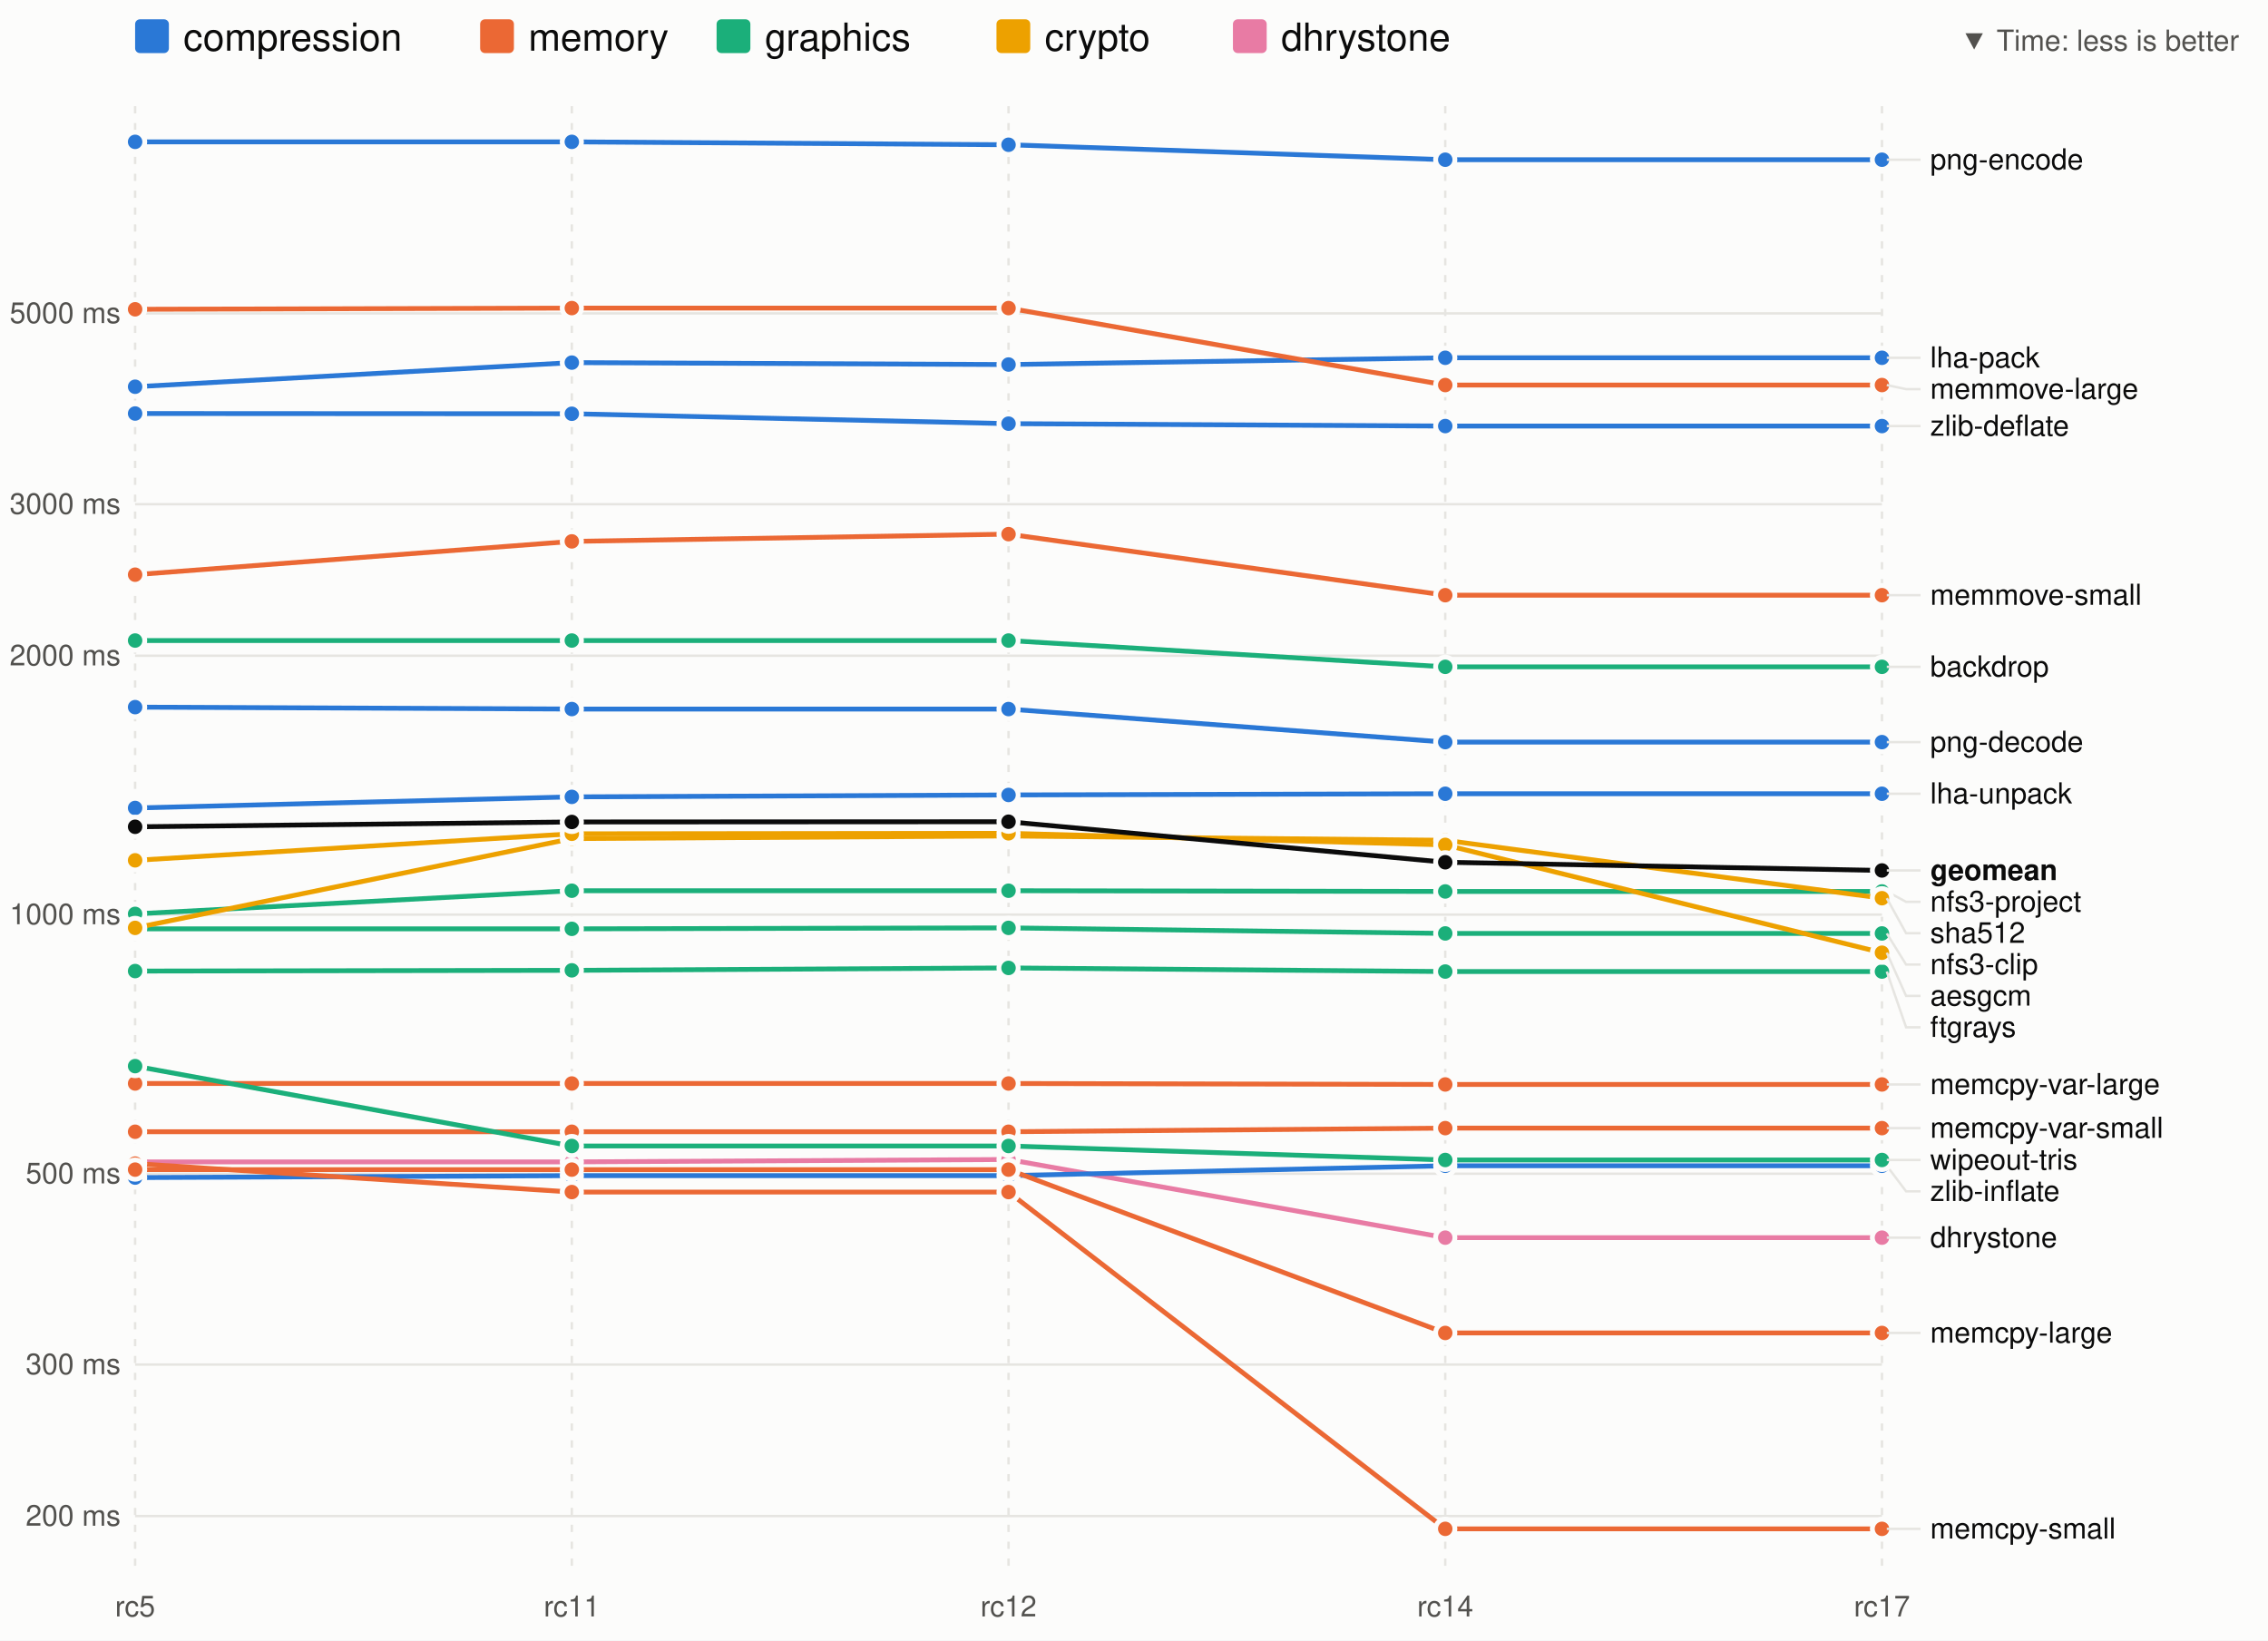
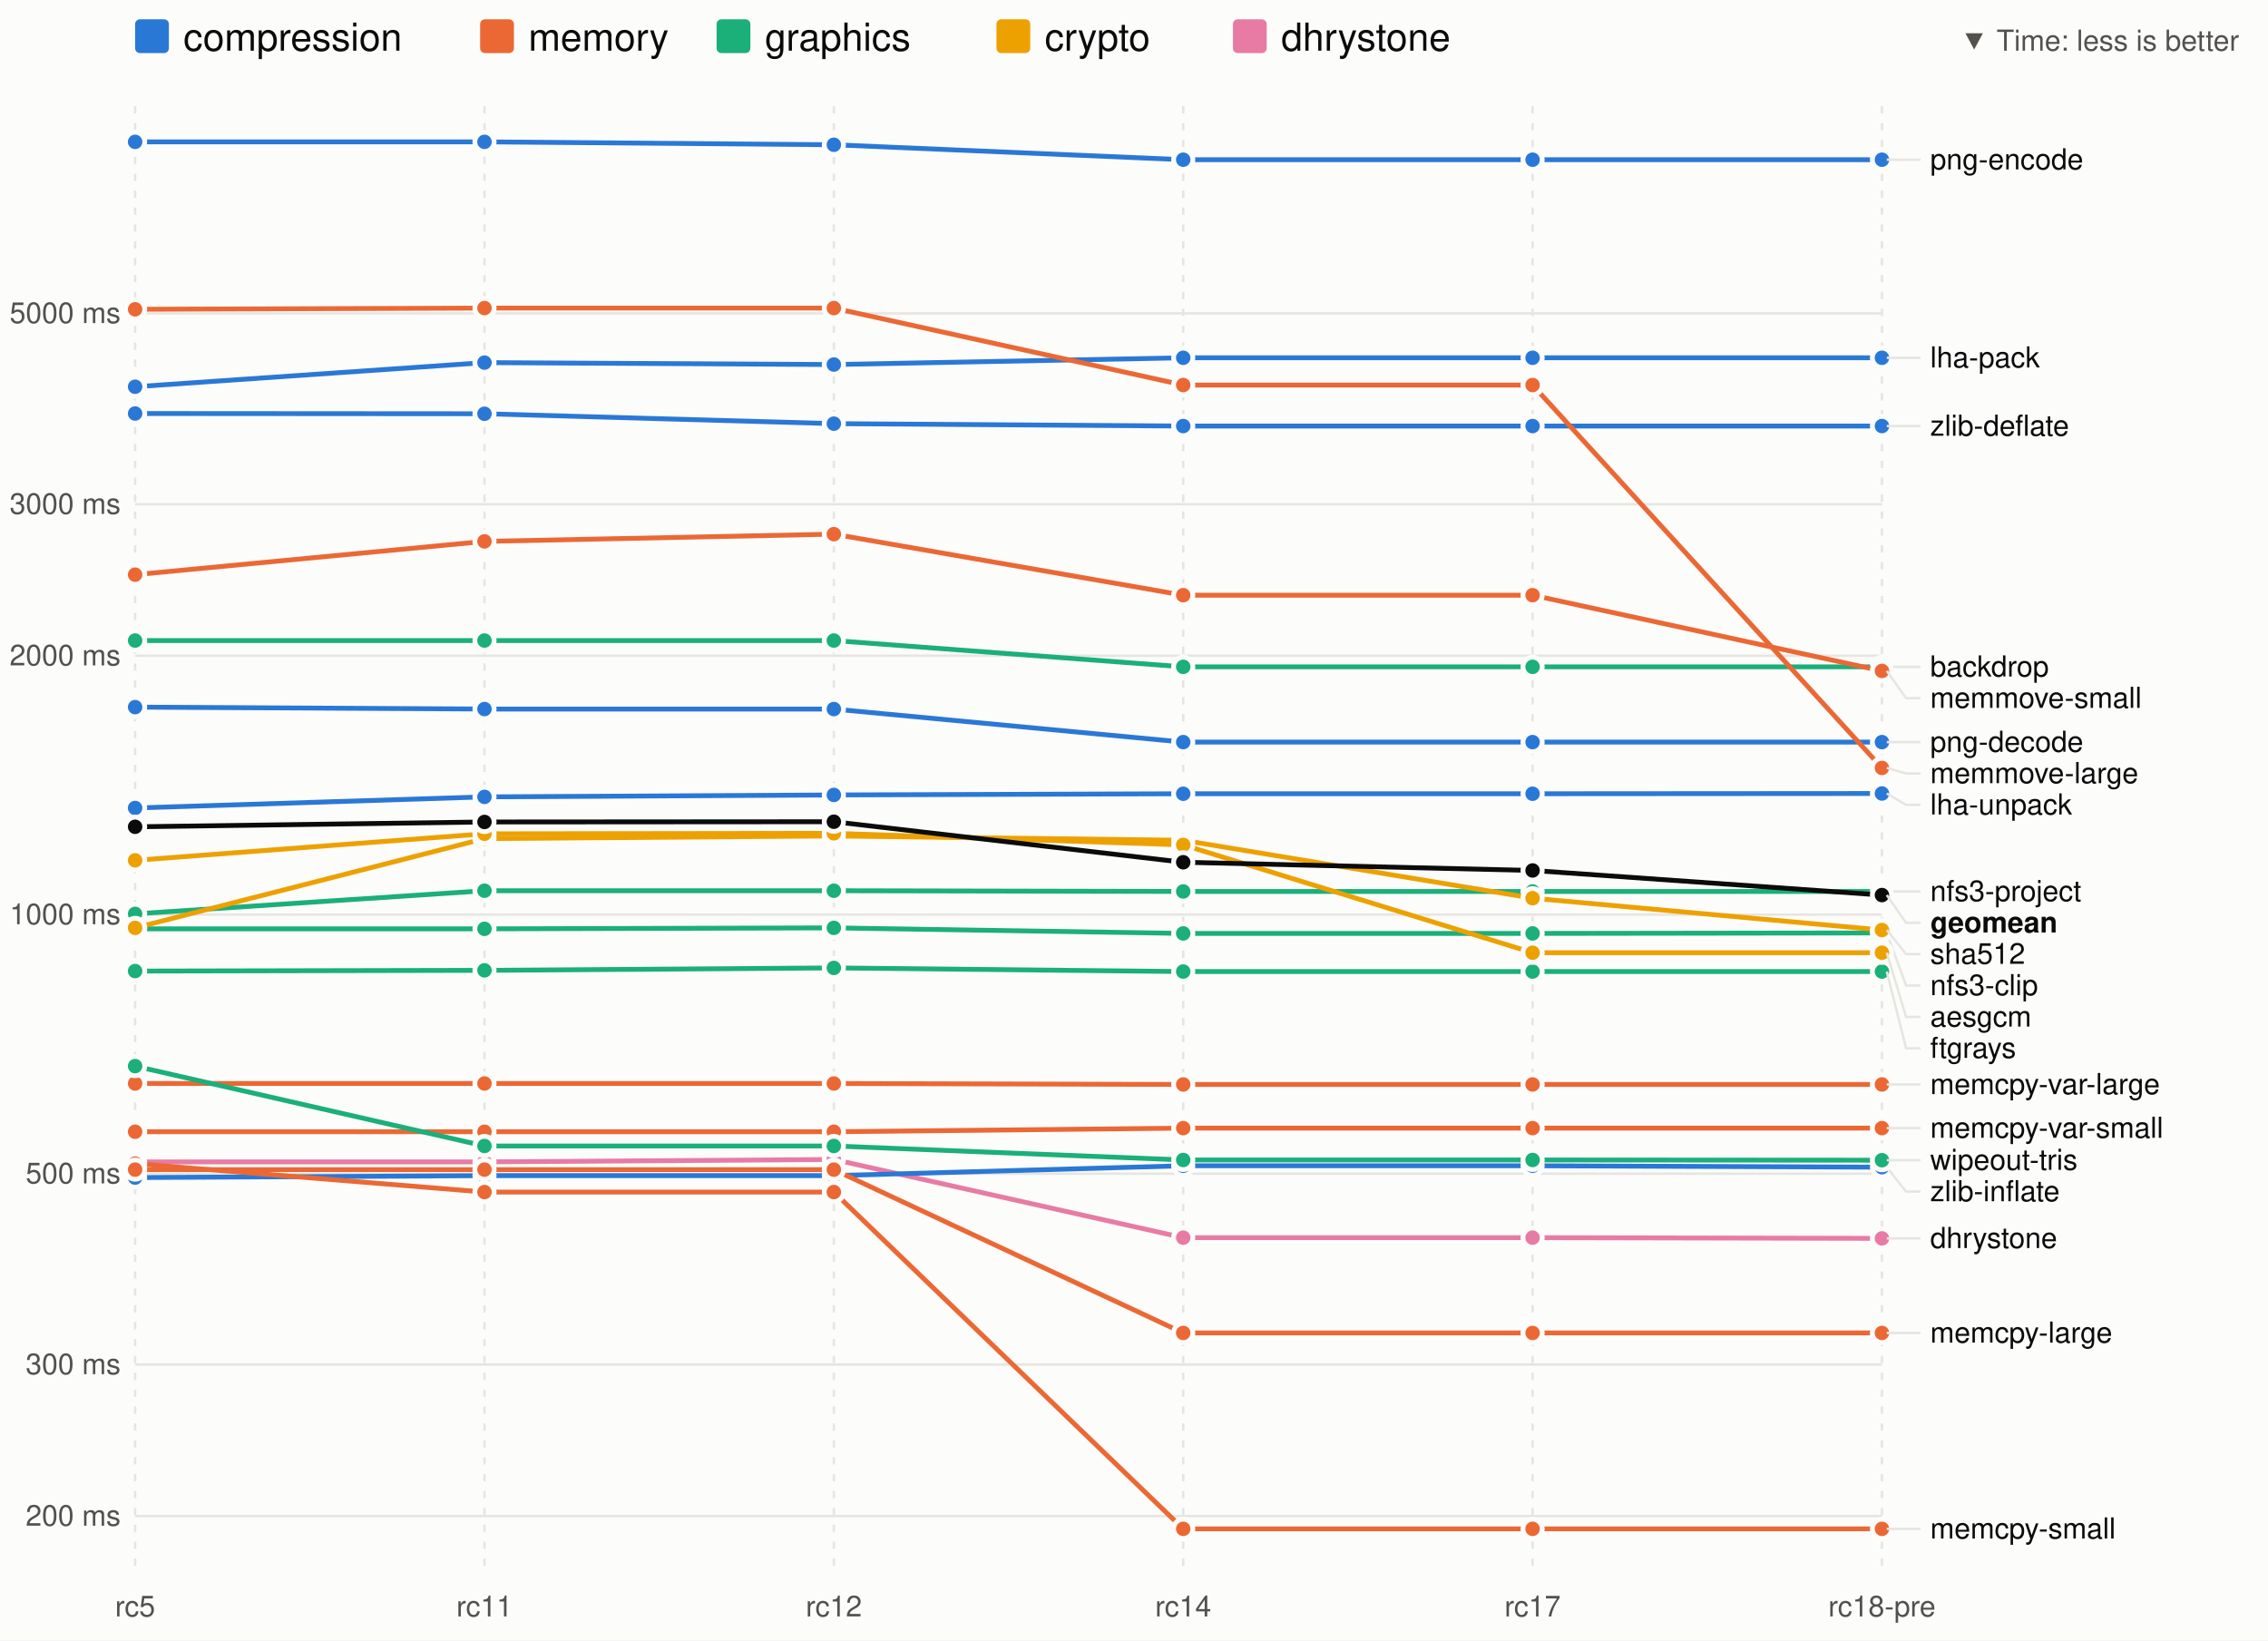
<svg xmlns="http://www.w3.org/2000/svg" width="940" height="680" viewBox="0 0 940 680" role="img" aria-label="GCC 16.2 releases on benchwork-040, time in ms">
  <style>.t{font-family:system-ui,-apple-system,'Segoe UI',Helvetica,Arial,sans-serif;font-size:12px;fill:#0b0b0b}.t.muted{fill:#52514e}.t.big{font-size:16px}.t.name{font-weight:600}.t.axis{fill:#52514e;font-size:12px}.grid{stroke:#e6e5e1;stroke-width:1}.ref{stroke:#0b0b0b;stroke-width:2}.bg{fill:#fcfcfb}.ring{stroke:#fcfcfb;stroke-width:2}.dot{fill:#0b0b0b}.s0{fill:#2a78d6}.k0{stroke:#2a78d6}.s1{fill:#eb6834}.k1{stroke:#eb6834}.s2{fill:#1baf7a}.k2{stroke:#1baf7a}.s3{fill:#eda100}.k3{stroke:#eda100}.s4{fill:#e87ba4}.k4{stroke:#e87ba4}@media(prefers-color-scheme:dark){.t{fill:#ffffff}.t.muted{fill:#c3c2b7}.t.axis{fill:#c3c2b7}.grid{stroke:#333331}.ref{stroke:#ffffff}.bg{fill:#1a1a19}.ring{stroke:#1a1a19}.dot{fill:#ffffff}.s0{fill:#3987e5}.k0{stroke:#3987e5}.s1{fill:#d95926}.k1{stroke:#d95926}.s2{fill:#199e70}.k2{stroke:#199e70}.s3{fill:#c98500}.k3{stroke:#c98500}.s4{fill:#d55181}.k4{stroke:#d55181}}</style>
  <rect class="bg" width="940" height="680" />
  <text class="t muted" x="928" y="21" text-anchor="end">▼ Time: less is better</text>
  <rect class="s0" x="56" y="8" width="14" height="14" rx="2" />
  <text class="t big" x="76" y="21">compression</text>
  <rect class="s1" x="199" y="8" width="14" height="14" rx="2" />
  <text class="t big" x="219" y="21">memory</text>
  <rect class="s2" x="297" y="8" width="14" height="14" rx="2" />
  <text class="t big" x="317" y="21">graphics</text>
  <rect class="s3" x="413" y="8" width="14" height="14" rx="2" />
  <text class="t big" x="433" y="21">crypto</text>
  <rect class="s4" x="511" y="8" width="14" height="14" rx="2" />
  <text class="t big" x="531" y="21">dhrystone</text>
  <line class="grid" x1="56.0" y1="44" x2="56.0" y2="650" stroke-dasharray="3 4" />
-   <line class="grid" x1="237.0" y1="44" x2="237.0" y2="650" stroke-dasharray="3 4" />
-   <line class="grid" x1="418.0" y1="44" x2="418.0" y2="650" stroke-dasharray="3 4" />
-   <line class="grid" x1="599.0" y1="44" x2="599.0" y2="650" stroke-dasharray="3 4" />
+   <line class="grid" x1="200.8" y1="44" x2="200.8" y2="650" stroke-dasharray="3 4" />
+   <line class="grid" x1="345.6" y1="44" x2="345.6" y2="650" stroke-dasharray="3 4" />
+   <line class="grid" x1="490.4" y1="44" x2="490.4" y2="650" stroke-dasharray="3 4" />
+   <line class="grid" x1="635.2" y1="44" x2="635.2" y2="650" stroke-dasharray="3 4" />
  <line class="grid" x1="780.0" y1="44" x2="780.0" y2="650" stroke-dasharray="3 4" />
  <line class="grid" x1="56" y1="628.4" x2="780" y2="628.4" />
  <text class="t axis" x="50" y="632.4" text-anchor="end">200 ms</text>
  <line class="grid" x1="56" y1="565.6" x2="780" y2="565.6" />
  <text class="t axis" x="50" y="569.6" text-anchor="end">300 ms</text>
  <line class="grid" x1="56" y1="486.5" x2="780" y2="486.5" />
  <text class="t axis" x="50" y="490.5" text-anchor="end">500 ms</text>
  <line class="grid" x1="56" y1="379.1" x2="780" y2="379.1" />
  <text class="t axis" x="50" y="383.1" text-anchor="end">1000 ms</text>
  <line class="grid" x1="56" y1="271.8" x2="780" y2="271.8" />
  <text class="t axis" x="50" y="275.8" text-anchor="end">2000 ms</text>
  <line class="grid" x1="56" y1="209.0" x2="780" y2="209.0" />
  <text class="t axis" x="50" y="213.0" text-anchor="end">3000 ms</text>
  <line class="grid" x1="56" y1="129.9" x2="780" y2="129.9" />
  <text class="t axis" x="50" y="133.9" text-anchor="end">5000 ms</text>
  <text class="t axis" x="56.0" y="670" text-anchor="middle">rc5</text>
-   <text class="t axis" x="237.0" y="670" text-anchor="middle">rc11</text>
-   <text class="t axis" x="418.0" y="670" text-anchor="middle">rc12</text>
-   <text class="t axis" x="599.0" y="670" text-anchor="middle">rc14</text>
-   <text class="t axis" x="780.0" y="670" text-anchor="middle">rc17</text>
-   <path class="k4" d="M56.0,481.6L237.0,481.6L418.0,480.6L599.0,513.0L780.0,513.0" fill="none" stroke-width="2" stroke-linejoin="round" />
+   <text class="t axis" x="200.8" y="670" text-anchor="middle">rc11</text>
+   <text class="t axis" x="345.6" y="670" text-anchor="middle">rc12</text>
+   <text class="t axis" x="490.4" y="670" text-anchor="middle">rc14</text>
+   <text class="t axis" x="635.2" y="670" text-anchor="middle">rc17</text>
+   <text class="t axis" x="780.0" y="670" text-anchor="middle">rc18-pre</text>
+   <path class="k4" d="M56.0,481.6L200.8,481.6L345.6,480.6L490.4,513.0L635.2,513.0L780.0,513.3" fill="none" stroke-width="2" stroke-linejoin="round" />
  <circle class="s4 ring" cx="56.0" cy="481.6" r="4" />
  <circle cx="56.0" cy="481.6" r="7" fill="transparent" />
-   <circle class="s4 ring" cx="237.0" cy="481.6" r="4" />
-   <circle cx="237.0" cy="481.6" r="7" fill="transparent" />
-   <circle class="s4 ring" cx="418.0" cy="480.6" r="4" />
-   <circle cx="418.0" cy="480.6" r="7" fill="transparent" />
-   <circle class="s4 ring" cx="599.0" cy="513.0" r="4" />
-   <circle cx="599.0" cy="513.0" r="7" fill="transparent" />
-   <circle class="s4 ring" cx="780.0" cy="513.0" r="4" />
-   <circle cx="780.0" cy="513.0" r="7" fill="transparent" />
-   <path class="grid" d="M782,513.0 L790,513.0 h6" fill="none" />
-   <text class="t" x="800" y="517.0">dhrystone</text>
-   <path class="k2" d="M56.0,265.5L237.0,265.5L418.0,265.5L599.0,276.4L780.0,276.4" fill="none" stroke-width="2" stroke-linejoin="round" />
+   <circle class="s4 ring" cx="200.8" cy="481.6" r="4" />
+   <circle cx="200.8" cy="481.6" r="7" fill="transparent" />
+   <circle class="s4 ring" cx="345.6" cy="480.6" r="4" />
+   <circle cx="345.6" cy="480.6" r="7" fill="transparent" />
+   <circle class="s4 ring" cx="490.4" cy="513.0" r="4" />
+   <circle cx="490.4" cy="513.0" r="7" fill="transparent" />
+   <circle class="s4 ring" cx="635.2" cy="513.0" r="4" />
+   <circle cx="635.2" cy="513.0" r="7" fill="transparent" />
+   <circle class="s4 ring" cx="780.0" cy="513.3" r="4" />
+   <circle cx="780.0" cy="513.3" r="7" fill="transparent" />
+   <path class="grid" d="M782,513.3 L790,513.3 h6" fill="none" />
+   <text class="t" x="800" y="517.3">dhrystone</text>
+   <path class="k2" d="M56.0,265.5L200.8,265.5L345.6,265.5L490.4,276.4L635.2,276.4L780.0,276.4" fill="none" stroke-width="2" stroke-linejoin="round" />
  <circle class="s2 ring" cx="56.0" cy="265.5" r="4" />
  <circle cx="56.0" cy="265.5" r="7" fill="transparent" />
-   <circle class="s2 ring" cx="237.0" cy="265.5" r="4" />
-   <circle cx="237.0" cy="265.5" r="7" fill="transparent" />
-   <circle class="s2 ring" cx="418.0" cy="265.5" r="4" />
-   <circle cx="418.0" cy="265.5" r="7" fill="transparent" />
-   <circle class="s2 ring" cx="599.0" cy="276.4" r="4" />
-   <circle cx="599.0" cy="276.4" r="7" fill="transparent" />
+   <circle class="s2 ring" cx="200.8" cy="265.5" r="4" />
+   <circle cx="200.8" cy="265.5" r="7" fill="transparent" />
+   <circle class="s2 ring" cx="345.6" cy="265.5" r="4" />
+   <circle cx="345.6" cy="265.5" r="7" fill="transparent" />
+   <circle class="s2 ring" cx="490.4" cy="276.4" r="4" />
+   <circle cx="490.4" cy="276.4" r="7" fill="transparent" />
+   <circle class="s2 ring" cx="635.2" cy="276.4" r="4" />
+   <circle cx="635.2" cy="276.4" r="7" fill="transparent" />
  <circle class="s2 ring" cx="780.0" cy="276.4" r="4" />
  <circle cx="780.0" cy="276.4" r="7" fill="transparent" />
  <path class="grid" d="M782,276.4 L790,276.4 h6" fill="none" />
  <text class="t" x="800" y="280.4">backdrop</text>
-   <path class="k0" d="M56.0,160.3L237.0,150.3L418.0,151.1L599.0,148.3L780.0,148.3" fill="none" stroke-width="2" stroke-linejoin="round" />
+   <path class="k0" d="M56.0,160.3L200.8,150.3L345.6,151.1L490.4,148.3L635.2,148.3L780.0,148.3" fill="none" stroke-width="2" stroke-linejoin="round" />
  <circle class="s0 ring" cx="56.0" cy="160.3" r="4" />
  <circle cx="56.0" cy="160.3" r="7" fill="transparent" />
-   <circle class="s0 ring" cx="237.0" cy="150.3" r="4" />
-   <circle cx="237.0" cy="150.3" r="7" fill="transparent" />
-   <circle class="s0 ring" cx="418.0" cy="151.1" r="4" />
-   <circle cx="418.0" cy="151.1" r="7" fill="transparent" />
-   <circle class="s0 ring" cx="599.0" cy="148.3" r="4" />
-   <circle cx="599.0" cy="148.3" r="7" fill="transparent" />
+   <circle class="s0 ring" cx="200.8" cy="150.3" r="4" />
+   <circle cx="200.8" cy="150.3" r="7" fill="transparent" />
+   <circle class="s0 ring" cx="345.6" cy="151.1" r="4" />
+   <circle cx="345.6" cy="151.1" r="7" fill="transparent" />
+   <circle class="s0 ring" cx="490.4" cy="148.3" r="4" />
+   <circle cx="490.4" cy="148.3" r="7" fill="transparent" />
+   <circle class="s0 ring" cx="635.2" cy="148.3" r="4" />
+   <circle cx="635.2" cy="148.3" r="7" fill="transparent" />
  <circle class="s0 ring" cx="780.0" cy="148.3" r="4" />
  <circle cx="780.0" cy="148.3" r="7" fill="transparent" />
  <path class="grid" d="M782,148.3 L790,148.3 h6" fill="none" />
  <text class="t" x="800" y="152.3">lha-pack</text>
-   <path class="k0" d="M56.0,334.9L237.0,330.3L418.0,329.5L599.0,329.0L780.0,329.0" fill="none" stroke-width="2" stroke-linejoin="round" />
+   <path class="k0" d="M56.0,334.9L200.8,330.3L345.6,329.5L490.4,329.0L635.2,329.0L780.0,328.9" fill="none" stroke-width="2" stroke-linejoin="round" />
  <circle class="s0 ring" cx="56.0" cy="334.9" r="4" />
  <circle cx="56.0" cy="334.9" r="7" fill="transparent" />
-   <circle class="s0 ring" cx="237.0" cy="330.3" r="4" />
-   <circle cx="237.0" cy="330.3" r="7" fill="transparent" />
-   <circle class="s0 ring" cx="418.0" cy="329.5" r="4" />
-   <circle cx="418.0" cy="329.5" r="7" fill="transparent" />
-   <circle class="s0 ring" cx="599.0" cy="329.0" r="4" />
-   <circle cx="599.0" cy="329.0" r="7" fill="transparent" />
-   <circle class="s0 ring" cx="780.0" cy="329.0" r="4" />
-   <circle cx="780.0" cy="329.0" r="7" fill="transparent" />
-   <path class="grid" d="M782,329.0 L790,329.0 h6" fill="none" />
-   <text class="t" x="800" y="333.0">lha-unpack</text>
-   <path class="k0" d="M56.0,171.4L237.0,171.5L418.0,175.6L599.0,176.6L780.0,176.6" fill="none" stroke-width="2" stroke-linejoin="round" />
+   <circle class="s0 ring" cx="200.8" cy="330.3" r="4" />
+   <circle cx="200.8" cy="330.3" r="7" fill="transparent" />
+   <circle class="s0 ring" cx="345.6" cy="329.5" r="4" />
+   <circle cx="345.6" cy="329.5" r="7" fill="transparent" />
+   <circle class="s0 ring" cx="490.4" cy="329.0" r="4" />
+   <circle cx="490.4" cy="329.0" r="7" fill="transparent" />
+   <circle class="s0 ring" cx="635.2" cy="329.0" r="4" />
+   <circle cx="635.2" cy="329.0" r="7" fill="transparent" />
+   <circle class="s0 ring" cx="780.0" cy="328.9" r="4" />
+   <circle cx="780.0" cy="328.9" r="7" fill="transparent" />
+   <path class="grid" d="M782,328.9 L790,333.6 h6" fill="none" />
+   <text class="t" x="800" y="337.6">lha-unpack</text>
+   <path class="k0" d="M56.0,171.4L200.8,171.5L345.6,175.6L490.4,176.6L635.2,176.6L780.0,176.6" fill="none" stroke-width="2" stroke-linejoin="round" />
  <circle class="s0 ring" cx="56.0" cy="171.4" r="4" />
  <circle cx="56.0" cy="171.4" r="7" fill="transparent" />
-   <circle class="s0 ring" cx="237.0" cy="171.5" r="4" />
-   <circle cx="237.0" cy="171.5" r="7" fill="transparent" />
-   <circle class="s0 ring" cx="418.0" cy="175.6" r="4" />
-   <circle cx="418.0" cy="175.6" r="7" fill="transparent" />
-   <circle class="s0 ring" cx="599.0" cy="176.6" r="4" />
-   <circle cx="599.0" cy="176.6" r="7" fill="transparent" />
+   <circle class="s0 ring" cx="200.8" cy="171.5" r="4" />
+   <circle cx="200.8" cy="171.5" r="7" fill="transparent" />
+   <circle class="s0 ring" cx="345.6" cy="175.6" r="4" />
+   <circle cx="345.6" cy="175.6" r="7" fill="transparent" />
+   <circle class="s0 ring" cx="490.4" cy="176.6" r="4" />
+   <circle cx="490.4" cy="176.6" r="7" fill="transparent" />
+   <circle class="s0 ring" cx="635.2" cy="176.6" r="4" />
+   <circle cx="635.2" cy="176.6" r="7" fill="transparent" />
  <circle class="s0 ring" cx="780.0" cy="176.6" r="4" />
  <circle cx="780.0" cy="176.6" r="7" fill="transparent" />
  <path class="grid" d="M782,176.6 L790,176.6 h6" fill="none" />
  <text class="t" x="800" y="180.6">zlib-deflate</text>
-   <path class="k0" d="M56.0,488.1L237.0,487.3L418.0,487.3L599.0,483.2L780.0,483.2" fill="none" stroke-width="2" stroke-linejoin="round" />
+   <path class="k0" d="M56.0,488.1L200.8,487.3L345.6,487.3L490.4,483.2L635.2,483.2L780.0,483.8" fill="none" stroke-width="2" stroke-linejoin="round" />
  <circle class="s0 ring" cx="56.0" cy="488.1" r="4" />
  <circle cx="56.0" cy="488.1" r="7" fill="transparent" />
-   <circle class="s0 ring" cx="237.0" cy="487.3" r="4" />
-   <circle cx="237.0" cy="487.3" r="7" fill="transparent" />
-   <circle class="s0 ring" cx="418.0" cy="487.3" r="4" />
-   <circle cx="418.0" cy="487.3" r="7" fill="transparent" />
-   <circle class="s0 ring" cx="599.0" cy="483.2" r="4" />
-   <circle cx="599.0" cy="483.2" r="7" fill="transparent" />
-   <circle class="s0 ring" cx="780.0" cy="483.2" r="4" />
-   <circle cx="780.0" cy="483.2" r="7" fill="transparent" />
-   <path class="grid" d="M782,483.2 L790,493.8 h6" fill="none" />
-   <text class="t" x="800" y="497.8">zlib-inflate</text>
-   <path class="k0" d="M56.0,58.8L237.0,58.8L418.0,60.0L599.0,66.2L780.0,66.2" fill="none" stroke-width="2" stroke-linejoin="round" />
+   <circle class="s0 ring" cx="200.8" cy="487.3" r="4" />
+   <circle cx="200.8" cy="487.3" r="7" fill="transparent" />
+   <circle class="s0 ring" cx="345.6" cy="487.3" r="4" />
+   <circle cx="345.6" cy="487.3" r="7" fill="transparent" />
+   <circle class="s0 ring" cx="490.4" cy="483.2" r="4" />
+   <circle cx="490.4" cy="483.2" r="7" fill="transparent" />
+   <circle class="s0 ring" cx="635.2" cy="483.2" r="4" />
+   <circle cx="635.2" cy="483.2" r="7" fill="transparent" />
+   <circle class="s0 ring" cx="780.0" cy="483.8" r="4" />
+   <circle cx="780.0" cy="483.8" r="7" fill="transparent" />
+   <path class="grid" d="M782,483.8 L790,493.9 h6" fill="none" />
+   <text class="t" x="800" y="497.9">zlib-inflate</text>
+   <path class="k0" d="M56.0,58.8L200.8,58.8L345.6,60.0L490.4,66.2L635.2,66.2L780.0,66.2" fill="none" stroke-width="2" stroke-linejoin="round" />
  <circle class="s0 ring" cx="56.0" cy="58.8" r="4" />
  <circle cx="56.0" cy="58.8" r="7" fill="transparent" />
-   <circle class="s0 ring" cx="237.0" cy="58.8" r="4" />
-   <circle cx="237.0" cy="58.8" r="7" fill="transparent" />
-   <circle class="s0 ring" cx="418.0" cy="60.0" r="4" />
-   <circle cx="418.0" cy="60.0" r="7" fill="transparent" />
-   <circle class="s0 ring" cx="599.0" cy="66.2" r="4" />
-   <circle cx="599.0" cy="66.2" r="7" fill="transparent" />
+   <circle class="s0 ring" cx="200.8" cy="58.8" r="4" />
+   <circle cx="200.8" cy="58.8" r="7" fill="transparent" />
+   <circle class="s0 ring" cx="345.6" cy="60.0" r="4" />
+   <circle cx="345.6" cy="60.0" r="7" fill="transparent" />
+   <circle class="s0 ring" cx="490.4" cy="66.2" r="4" />
+   <circle cx="490.4" cy="66.2" r="7" fill="transparent" />
+   <circle class="s0 ring" cx="635.2" cy="66.2" r="4" />
+   <circle cx="635.2" cy="66.2" r="7" fill="transparent" />
  <circle class="s0 ring" cx="780.0" cy="66.2" r="4" />
  <circle cx="780.0" cy="66.2" r="7" fill="transparent" />
  <path class="grid" d="M782,66.2 L790,66.2 h6" fill="none" />
  <text class="t" x="800" y="70.2">png-encode</text>
-   <path class="k0" d="M56.0,293.1L237.0,293.9L418.0,293.9L599.0,307.6L780.0,307.6" fill="none" stroke-width="2" stroke-linejoin="round" />
+   <path class="k0" d="M56.0,293.1L200.8,293.9L345.6,293.9L490.4,307.6L635.2,307.6L780.0,307.6" fill="none" stroke-width="2" stroke-linejoin="round" />
  <circle class="s0 ring" cx="56.0" cy="293.1" r="4" />
  <circle cx="56.0" cy="293.1" r="7" fill="transparent" />
-   <circle class="s0 ring" cx="237.0" cy="293.9" r="4" />
-   <circle cx="237.0" cy="293.9" r="7" fill="transparent" />
-   <circle class="s0 ring" cx="418.0" cy="293.9" r="4" />
-   <circle cx="418.0" cy="293.9" r="7" fill="transparent" />
-   <circle class="s0 ring" cx="599.0" cy="307.6" r="4" />
-   <circle cx="599.0" cy="307.6" r="7" fill="transparent" />
+   <circle class="s0 ring" cx="200.8" cy="293.9" r="4" />
+   <circle cx="200.8" cy="293.9" r="7" fill="transparent" />
+   <circle class="s0 ring" cx="345.6" cy="293.9" r="4" />
+   <circle cx="345.6" cy="293.9" r="7" fill="transparent" />
+   <circle class="s0 ring" cx="490.4" cy="307.6" r="4" />
+   <circle cx="490.4" cy="307.6" r="7" fill="transparent" />
+   <circle class="s0 ring" cx="635.2" cy="307.6" r="4" />
+   <circle cx="635.2" cy="307.6" r="7" fill="transparent" />
  <circle class="s0 ring" cx="780.0" cy="307.6" r="4" />
  <circle cx="780.0" cy="307.6" r="7" fill="transparent" />
  <path class="grid" d="M782,307.6 L790,307.6 h6" fill="none" />
  <text class="t" x="800" y="311.6">png-decode</text>
-   <path class="k2" d="M56.0,402.5L237.0,402.2L418.0,401.2L599.0,402.7L780.0,402.7" fill="none" stroke-width="2" stroke-linejoin="round" />
+   <path class="k2" d="M56.0,402.5L200.8,402.2L345.6,401.2L490.4,402.7L635.2,402.7L780.0,402.7" fill="none" stroke-width="2" stroke-linejoin="round" />
  <circle class="s2 ring" cx="56.0" cy="402.5" r="4" />
  <circle cx="56.0" cy="402.5" r="7" fill="transparent" />
-   <circle class="s2 ring" cx="237.0" cy="402.2" r="4" />
-   <circle cx="237.0" cy="402.2" r="7" fill="transparent" />
-   <circle class="s2 ring" cx="418.0" cy="401.2" r="4" />
-   <circle cx="418.0" cy="401.2" r="7" fill="transparent" />
-   <circle class="s2 ring" cx="599.0" cy="402.7" r="4" />
-   <circle cx="599.0" cy="402.7" r="7" fill="transparent" />
+   <circle class="s2 ring" cx="200.8" cy="402.2" r="4" />
+   <circle cx="200.8" cy="402.2" r="7" fill="transparent" />
+   <circle class="s2 ring" cx="345.6" cy="401.2" r="4" />
+   <circle cx="345.6" cy="401.2" r="7" fill="transparent" />
+   <circle class="s2 ring" cx="490.4" cy="402.7" r="4" />
+   <circle cx="490.4" cy="402.7" r="7" fill="transparent" />
+   <circle class="s2 ring" cx="635.2" cy="402.7" r="4" />
+   <circle cx="635.2" cy="402.7" r="7" fill="transparent" />
  <circle class="s2 ring" cx="780.0" cy="402.7" r="4" />
  <circle cx="780.0" cy="402.7" r="7" fill="transparent" />
-   <path class="grid" d="M782,402.7 L790,425.8 h6" fill="none" />
-   <text class="t" x="800" y="429.8">ftgrays</text>
-   <path class="k1" d="M56.0,482.3L237.0,494.1L418.0,494.1L599.0,633.7L780.0,633.7" fill="none" stroke-width="2" stroke-linejoin="round" />
+   <path class="grid" d="M782,402.7 L790,434.5 h6" fill="none" />
+   <text class="t" x="800" y="438.5">ftgrays</text>
+   <path class="k1" d="M56.0,482.3L200.8,494.1L345.6,494.1L490.4,633.7L635.2,633.7L780.0,633.7" fill="none" stroke-width="2" stroke-linejoin="round" />
  <circle class="s1 ring" cx="56.0" cy="482.3" r="4" />
  <circle cx="56.0" cy="482.3" r="7" fill="transparent" />
-   <circle class="s1 ring" cx="237.0" cy="494.1" r="4" />
-   <circle cx="237.0" cy="494.1" r="7" fill="transparent" />
-   <circle class="s1 ring" cx="418.0" cy="494.1" r="4" />
-   <circle cx="418.0" cy="494.1" r="7" fill="transparent" />
-   <circle class="s1 ring" cx="599.0" cy="633.7" r="4" />
-   <circle cx="599.0" cy="633.7" r="7" fill="transparent" />
+   <circle class="s1 ring" cx="200.8" cy="494.1" r="4" />
+   <circle cx="200.8" cy="494.1" r="7" fill="transparent" />
+   <circle class="s1 ring" cx="345.6" cy="494.1" r="4" />
+   <circle cx="345.6" cy="494.1" r="7" fill="transparent" />
+   <circle class="s1 ring" cx="490.4" cy="633.7" r="4" />
+   <circle cx="490.4" cy="633.7" r="7" fill="transparent" />
+   <circle class="s1 ring" cx="635.2" cy="633.7" r="4" />
+   <circle cx="635.2" cy="633.7" r="7" fill="transparent" />
  <circle class="s1 ring" cx="780.0" cy="633.7" r="4" />
  <circle cx="780.0" cy="633.7" r="7" fill="transparent" />
  <path class="grid" d="M782,633.7 L790,633.7 h6" fill="none" />
  <text class="t" x="800" y="637.7">memcpy-small</text>
-   <path class="k1" d="M56.0,484.8L237.0,484.8L418.0,484.8L599.0,552.5L780.0,552.5" fill="none" stroke-width="2" stroke-linejoin="round" />
+   <path class="k1" d="M56.0,484.8L200.8,484.8L345.6,484.8L490.4,552.5L635.2,552.5L780.0,552.5" fill="none" stroke-width="2" stroke-linejoin="round" />
  <circle class="s1 ring" cx="56.0" cy="484.8" r="4" />
  <circle cx="56.0" cy="484.8" r="7" fill="transparent" />
-   <circle class="s1 ring" cx="237.0" cy="484.8" r="4" />
-   <circle cx="237.0" cy="484.8" r="7" fill="transparent" />
-   <circle class="s1 ring" cx="418.0" cy="484.8" r="4" />
-   <circle cx="418.0" cy="484.8" r="7" fill="transparent" />
-   <circle class="s1 ring" cx="599.0" cy="552.5" r="4" />
-   <circle cx="599.0" cy="552.5" r="7" fill="transparent" />
+   <circle class="s1 ring" cx="200.8" cy="484.8" r="4" />
+   <circle cx="200.8" cy="484.8" r="7" fill="transparent" />
+   <circle class="s1 ring" cx="345.6" cy="484.8" r="4" />
+   <circle cx="345.6" cy="484.8" r="7" fill="transparent" />
+   <circle class="s1 ring" cx="490.4" cy="552.5" r="4" />
+   <circle cx="490.4" cy="552.5" r="7" fill="transparent" />
+   <circle class="s1 ring" cx="635.2" cy="552.5" r="4" />
+   <circle cx="635.2" cy="552.5" r="7" fill="transparent" />
  <circle class="s1 ring" cx="780.0" cy="552.5" r="4" />
  <circle cx="780.0" cy="552.5" r="7" fill="transparent" />
  <path class="grid" d="M782,552.5 L790,552.5 h6" fill="none" />
  <text class="t" x="800" y="556.5">memcpy-large</text>
-   <path class="k1" d="M56.0,469.1L237.0,469.1L418.0,469.1L599.0,467.6L780.0,467.6" fill="none" stroke-width="2" stroke-linejoin="round" />
+   <path class="k1" d="M56.0,469.1L200.8,469.1L345.6,469.1L490.4,467.6L635.2,467.6L780.0,467.6" fill="none" stroke-width="2" stroke-linejoin="round" />
  <circle class="s1 ring" cx="56.0" cy="469.1" r="4" />
  <circle cx="56.0" cy="469.1" r="7" fill="transparent" />
-   <circle class="s1 ring" cx="237.0" cy="469.1" r="4" />
-   <circle cx="237.0" cy="469.1" r="7" fill="transparent" />
-   <circle class="s1 ring" cx="418.0" cy="469.1" r="4" />
-   <circle cx="418.0" cy="469.1" r="7" fill="transparent" />
-   <circle class="s1 ring" cx="599.0" cy="467.6" r="4" />
-   <circle cx="599.0" cy="467.6" r="7" fill="transparent" />
+   <circle class="s1 ring" cx="200.8" cy="469.1" r="4" />
+   <circle cx="200.8" cy="469.1" r="7" fill="transparent" />
+   <circle class="s1 ring" cx="345.6" cy="469.1" r="4" />
+   <circle cx="345.6" cy="469.1" r="7" fill="transparent" />
+   <circle class="s1 ring" cx="490.4" cy="467.6" r="4" />
+   <circle cx="490.4" cy="467.6" r="7" fill="transparent" />
+   <circle class="s1 ring" cx="635.2" cy="467.6" r="4" />
+   <circle cx="635.2" cy="467.6" r="7" fill="transparent" />
  <circle class="s1 ring" cx="780.0" cy="467.6" r="4" />
  <circle cx="780.0" cy="467.6" r="7" fill="transparent" />
  <path class="grid" d="M782,467.6 L790,467.6 h6" fill="none" />
  <text class="t" x="800" y="471.6">memcpy-var-small</text>
-   <path class="k1" d="M56.0,449.1L237.0,449.1L418.0,449.1L599.0,449.5L780.0,449.5" fill="none" stroke-width="2" stroke-linejoin="round" />
+   <path class="k1" d="M56.0,449.1L200.8,449.1L345.6,449.1L490.4,449.5L635.2,449.5L780.0,449.5" fill="none" stroke-width="2" stroke-linejoin="round" />
  <circle class="s1 ring" cx="56.0" cy="449.1" r="4" />
  <circle cx="56.0" cy="449.1" r="7" fill="transparent" />
-   <circle class="s1 ring" cx="237.0" cy="449.1" r="4" />
-   <circle cx="237.0" cy="449.1" r="7" fill="transparent" />
-   <circle class="s1 ring" cx="418.0" cy="449.1" r="4" />
-   <circle cx="418.0" cy="449.1" r="7" fill="transparent" />
-   <circle class="s1 ring" cx="599.0" cy="449.5" r="4" />
-   <circle cx="599.0" cy="449.5" r="7" fill="transparent" />
+   <circle class="s1 ring" cx="200.8" cy="449.1" r="4" />
+   <circle cx="200.8" cy="449.1" r="7" fill="transparent" />
+   <circle class="s1 ring" cx="345.6" cy="449.1" r="4" />
+   <circle cx="345.6" cy="449.1" r="7" fill="transparent" />
+   <circle class="s1 ring" cx="490.4" cy="449.5" r="4" />
+   <circle cx="490.4" cy="449.5" r="7" fill="transparent" />
+   <circle class="s1 ring" cx="635.2" cy="449.5" r="4" />
+   <circle cx="635.2" cy="449.5" r="7" fill="transparent" />
  <circle class="s1 ring" cx="780.0" cy="449.5" r="4" />
  <circle cx="780.0" cy="449.5" r="7" fill="transparent" />
  <path class="grid" d="M782,449.5 L790,449.5 h6" fill="none" />
  <text class="t" x="800" y="453.5">memcpy-var-large</text>
-   <path class="k1" d="M56.0,238.2L237.0,224.4L418.0,221.4L599.0,246.7L780.0,246.7" fill="none" stroke-width="2" stroke-linejoin="round" />
+   <path class="k1" d="M56.0,238.2L200.8,224.4L345.6,221.4L490.4,246.7L635.2,246.7L780.0,278.1" fill="none" stroke-width="2" stroke-linejoin="round" />
  <circle class="s1 ring" cx="56.0" cy="238.2" r="4" />
  <circle cx="56.0" cy="238.2" r="7" fill="transparent" />
-   <circle class="s1 ring" cx="237.0" cy="224.4" r="4" />
-   <circle cx="237.0" cy="224.4" r="7" fill="transparent" />
-   <circle class="s1 ring" cx="418.0" cy="221.4" r="4" />
-   <circle cx="418.0" cy="221.4" r="7" fill="transparent" />
-   <circle class="s1 ring" cx="599.0" cy="246.7" r="4" />
-   <circle cx="599.0" cy="246.7" r="7" fill="transparent" />
-   <circle class="s1 ring" cx="780.0" cy="246.7" r="4" />
-   <circle cx="780.0" cy="246.7" r="7" fill="transparent" />
-   <path class="grid" d="M782,246.7 L790,246.7 h6" fill="none" />
-   <text class="t" x="800" y="250.7">memmove-small</text>
-   <path class="k1" d="M56.0,128.2L237.0,127.7L418.0,127.7L599.0,159.6L780.0,159.6" fill="none" stroke-width="2" stroke-linejoin="round" />
+   <circle class="s1 ring" cx="200.8" cy="224.4" r="4" />
+   <circle cx="200.8" cy="224.4" r="7" fill="transparent" />
+   <circle class="s1 ring" cx="345.6" cy="221.4" r="4" />
+   <circle cx="345.6" cy="221.4" r="7" fill="transparent" />
+   <circle class="s1 ring" cx="490.4" cy="246.7" r="4" />
+   <circle cx="490.4" cy="246.7" r="7" fill="transparent" />
+   <circle class="s1 ring" cx="635.2" cy="246.7" r="4" />
+   <circle cx="635.2" cy="246.7" r="7" fill="transparent" />
+   <circle class="s1 ring" cx="780.0" cy="278.1" r="4" />
+   <circle cx="780.0" cy="278.1" r="7" fill="transparent" />
+   <path class="grid" d="M782,278.1 L790,289.4 h6" fill="none" />
+   <text class="t" x="800" y="293.4">memmove-small</text>
+   <path class="k1" d="M56.0,128.2L200.8,127.7L345.6,127.7L490.4,159.6L635.2,159.6L780.0,318.3" fill="none" stroke-width="2" stroke-linejoin="round" />
  <circle class="s1 ring" cx="56.0" cy="128.2" r="4" />
  <circle cx="56.0" cy="128.2" r="7" fill="transparent" />
-   <circle class="s1 ring" cx="237.0" cy="127.7" r="4" />
-   <circle cx="237.0" cy="127.7" r="7" fill="transparent" />
-   <circle class="s1 ring" cx="418.0" cy="127.7" r="4" />
-   <circle cx="418.0" cy="127.7" r="7" fill="transparent" />
-   <circle class="s1 ring" cx="599.0" cy="159.6" r="4" />
-   <circle cx="599.0" cy="159.6" r="7" fill="transparent" />
-   <circle class="s1 ring" cx="780.0" cy="159.6" r="4" />
-   <circle cx="780.0" cy="159.6" r="7" fill="transparent" />
-   <path class="grid" d="M782,159.6 L790,161.3 h6" fill="none" />
-   <text class="t" x="800" y="165.3">memmove-large</text>
-   <path class="k2" d="M56.0,441.9L237.0,475.0L418.0,475.0L599.0,480.8L780.0,480.8" fill="none" stroke-width="2" stroke-linejoin="round" />
+   <circle class="s1 ring" cx="200.8" cy="127.7" r="4" />
+   <circle cx="200.8" cy="127.7" r="7" fill="transparent" />
+   <circle class="s1 ring" cx="345.6" cy="127.7" r="4" />
+   <circle cx="345.6" cy="127.7" r="7" fill="transparent" />
+   <circle class="s1 ring" cx="490.4" cy="159.6" r="4" />
+   <circle cx="490.4" cy="159.6" r="7" fill="transparent" />
+   <circle class="s1 ring" cx="635.2" cy="159.6" r="4" />
+   <circle cx="635.2" cy="159.6" r="7" fill="transparent" />
+   <circle class="s1 ring" cx="780.0" cy="318.3" r="4" />
+   <circle cx="780.0" cy="318.3" r="7" fill="transparent" />
+   <path class="grid" d="M782,318.3 L790,320.6 h6" fill="none" />
+   <text class="t" x="800" y="324.6">memmove-large</text>
+   <path class="k2" d="M56.0,441.9L200.8,475.0L345.6,475.0L490.4,480.8L635.2,480.8L780.0,480.9" fill="none" stroke-width="2" stroke-linejoin="round" />
  <circle class="s2 ring" cx="56.0" cy="441.9" r="4" />
  <circle cx="56.0" cy="441.9" r="7" fill="transparent" />
-   <circle class="s2 ring" cx="237.0" cy="475.0" r="4" />
-   <circle cx="237.0" cy="475.0" r="7" fill="transparent" />
-   <circle class="s2 ring" cx="418.0" cy="475.0" r="4" />
-   <circle cx="418.0" cy="475.0" r="7" fill="transparent" />
-   <circle class="s2 ring" cx="599.0" cy="480.8" r="4" />
-   <circle cx="599.0" cy="480.8" r="7" fill="transparent" />
-   <circle class="s2 ring" cx="780.0" cy="480.8" r="4" />
-   <circle cx="780.0" cy="480.8" r="7" fill="transparent" />
-   <path class="grid" d="M782,480.8 L790,480.8 h6" fill="none" />
-   <text class="t" x="800" y="484.8">wipeout-tris</text>
-   <path class="k2" d="M56.0,378.8L237.0,369.2L418.0,369.2L599.0,369.5L780.0,369.5" fill="none" stroke-width="2" stroke-linejoin="round" />
+   <circle class="s2 ring" cx="200.8" cy="475.0" r="4" />
+   <circle cx="200.8" cy="475.0" r="7" fill="transparent" />
+   <circle class="s2 ring" cx="345.6" cy="475.0" r="4" />
+   <circle cx="345.6" cy="475.0" r="7" fill="transparent" />
+   <circle class="s2 ring" cx="490.4" cy="480.8" r="4" />
+   <circle cx="490.4" cy="480.8" r="7" fill="transparent" />
+   <circle class="s2 ring" cx="635.2" cy="480.8" r="4" />
+   <circle cx="635.2" cy="480.8" r="7" fill="transparent" />
+   <circle class="s2 ring" cx="780.0" cy="480.9" r="4" />
+   <circle cx="780.0" cy="480.9" r="7" fill="transparent" />
+   <path class="grid" d="M782,480.9 L790,480.9 h6" fill="none" />
+   <text class="t" x="800" y="484.9">wipeout-tris</text>
+   <path class="k2" d="M56.0,378.8L200.8,369.2L345.6,369.2L490.4,369.5L635.2,369.5L780.0,369.5" fill="none" stroke-width="2" stroke-linejoin="round" />
  <circle class="s2 ring" cx="56.0" cy="378.8" r="4" />
  <circle cx="56.0" cy="378.8" r="7" fill="transparent" />
-   <circle class="s2 ring" cx="237.0" cy="369.2" r="4" />
-   <circle cx="237.0" cy="369.2" r="7" fill="transparent" />
-   <circle class="s2 ring" cx="418.0" cy="369.2" r="4" />
-   <circle cx="418.0" cy="369.2" r="7" fill="transparent" />
-   <circle class="s2 ring" cx="599.0" cy="369.5" r="4" />
-   <circle cx="599.0" cy="369.5" r="7" fill="transparent" />
+   <circle class="s2 ring" cx="200.8" cy="369.2" r="4" />
+   <circle cx="200.8" cy="369.2" r="7" fill="transparent" />
+   <circle class="s2 ring" cx="345.6" cy="369.2" r="4" />
+   <circle cx="345.6" cy="369.2" r="7" fill="transparent" />
+   <circle class="s2 ring" cx="490.4" cy="369.5" r="4" />
+   <circle cx="490.4" cy="369.5" r="7" fill="transparent" />
+   <circle class="s2 ring" cx="635.2" cy="369.5" r="4" />
+   <circle cx="635.2" cy="369.5" r="7" fill="transparent" />
  <circle class="s2 ring" cx="780.0" cy="369.5" r="4" />
  <circle cx="780.0" cy="369.5" r="7" fill="transparent" />
-   <path class="grid" d="M782,369.5 L790,373.8 h6" fill="none" />
-   <text class="t" x="800" y="377.8">nfs3-project</text>
-   <path class="k2" d="M56.0,385.0L237.0,385.0L418.0,384.6L599.0,386.9L780.0,386.9" fill="none" stroke-width="2" stroke-linejoin="round" />
+   <path class="grid" d="M782,369.5 L790,369.5 h6" fill="none" />
+   <text class="t" x="800" y="373.5">nfs3-project</text>
+   <path class="k2" d="M56.0,385.0L200.8,385.0L345.6,384.6L490.4,386.9L635.2,386.9L780.0,386.7" fill="none" stroke-width="2" stroke-linejoin="round" />
  <circle class="s2 ring" cx="56.0" cy="385.0" r="4" />
  <circle cx="56.0" cy="385.0" r="7" fill="transparent" />
-   <circle class="s2 ring" cx="237.0" cy="385.0" r="4" />
-   <circle cx="237.0" cy="385.0" r="7" fill="transparent" />
-   <circle class="s2 ring" cx="418.0" cy="384.6" r="4" />
-   <circle cx="418.0" cy="384.6" r="7" fill="transparent" />
-   <circle class="s2 ring" cx="599.0" cy="386.9" r="4" />
-   <circle cx="599.0" cy="386.9" r="7" fill="transparent" />
-   <circle class="s2 ring" cx="780.0" cy="386.9" r="4" />
-   <circle cx="780.0" cy="386.9" r="7" fill="transparent" />
-   <path class="grid" d="M782,386.9 L790,399.8 h6" fill="none" />
-   <text class="t" x="800" y="403.8">nfs3-clip</text>
-   <path class="k3" d="M56.0,384.6L237.0,347.6L418.0,346.5L599.0,348.3L780.0,372.3" fill="none" stroke-width="2" stroke-linejoin="round" />
+   <circle class="s2 ring" cx="200.8" cy="385.0" r="4" />
+   <circle cx="200.8" cy="385.0" r="7" fill="transparent" />
+   <circle class="s2 ring" cx="345.6" cy="384.6" r="4" />
+   <circle cx="345.6" cy="384.6" r="7" fill="transparent" />
+   <circle class="s2 ring" cx="490.4" cy="386.9" r="4" />
+   <circle cx="490.4" cy="386.9" r="7" fill="transparent" />
+   <circle class="s2 ring" cx="635.2" cy="386.9" r="4" />
+   <circle cx="635.2" cy="386.9" r="7" fill="transparent" />
+   <circle class="s2 ring" cx="780.0" cy="386.7" r="4" />
+   <circle cx="780.0" cy="386.7" r="7" fill="transparent" />
+   <path class="grid" d="M782,386.7 L790,408.5 h6" fill="none" />
+   <text class="t" x="800" y="412.5">nfs3-clip</text>
+   <path class="k3" d="M56.0,384.6L200.8,347.6L345.6,346.5L490.4,348.3L635.2,372.3L780.0,385.5" fill="none" stroke-width="2" stroke-linejoin="round" />
  <circle class="s3 ring" cx="56.0" cy="384.6" r="4" />
  <circle cx="56.0" cy="384.6" r="7" fill="transparent" />
-   <circle class="s3 ring" cx="237.0" cy="347.6" r="4" />
-   <circle cx="237.0" cy="347.6" r="7" fill="transparent" />
-   <circle class="s3 ring" cx="418.0" cy="346.5" r="4" />
-   <circle cx="418.0" cy="346.5" r="7" fill="transparent" />
-   <circle class="s3 ring" cx="599.0" cy="348.3" r="4" />
-   <circle cx="599.0" cy="348.3" r="7" fill="transparent" />
-   <circle class="s3 ring" cx="780.0" cy="372.3" r="4" />
-   <circle cx="780.0" cy="372.3" r="7" fill="transparent" />
-   <path class="grid" d="M782,372.3 L790,386.8 h6" fill="none" />
-   <text class="t" x="800" y="390.8">sha512</text>
-   <path class="k3" d="M56.0,356.6L237.0,345.6L418.0,345.4L599.0,350.2L780.0,394.9" fill="none" stroke-width="2" stroke-linejoin="round" />
+   <circle class="s3 ring" cx="200.8" cy="347.6" r="4" />
+   <circle cx="200.8" cy="347.6" r="7" fill="transparent" />
+   <circle class="s3 ring" cx="345.6" cy="346.5" r="4" />
+   <circle cx="345.6" cy="346.5" r="7" fill="transparent" />
+   <circle class="s3 ring" cx="490.4" cy="348.3" r="4" />
+   <circle cx="490.4" cy="348.3" r="7" fill="transparent" />
+   <circle class="s3 ring" cx="635.2" cy="372.3" r="4" />
+   <circle cx="635.2" cy="372.3" r="7" fill="transparent" />
+   <circle class="s3 ring" cx="780.0" cy="385.5" r="4" />
+   <circle cx="780.0" cy="385.5" r="7" fill="transparent" />
+   <path class="grid" d="M782,385.5 L790,395.5 h6" fill="none" />
+   <text class="t" x="800" y="399.5">sha512</text>
+   <path class="k3" d="M56.0,356.6L200.8,345.6L345.6,345.4L490.4,350.2L635.2,394.9L780.0,394.9" fill="none" stroke-width="2" stroke-linejoin="round" />
  <circle class="s3 ring" cx="56.0" cy="356.6" r="4" />
  <circle cx="56.0" cy="356.6" r="7" fill="transparent" />
-   <circle class="s3 ring" cx="237.0" cy="345.6" r="4" />
-   <circle cx="237.0" cy="345.6" r="7" fill="transparent" />
-   <circle class="s3 ring" cx="418.0" cy="345.4" r="4" />
-   <circle cx="418.0" cy="345.4" r="7" fill="transparent" />
-   <circle class="s3 ring" cx="599.0" cy="350.2" r="4" />
-   <circle cx="599.0" cy="350.2" r="7" fill="transparent" />
+   <circle class="s3 ring" cx="200.8" cy="345.6" r="4" />
+   <circle cx="200.8" cy="345.6" r="7" fill="transparent" />
+   <circle class="s3 ring" cx="345.6" cy="345.4" r="4" />
+   <circle cx="345.6" cy="345.4" r="7" fill="transparent" />
+   <circle class="s3 ring" cx="490.4" cy="350.2" r="4" />
+   <circle cx="490.4" cy="350.2" r="7" fill="transparent" />
+   <circle class="s3 ring" cx="635.2" cy="394.9" r="4" />
+   <circle cx="635.2" cy="394.9" r="7" fill="transparent" />
  <circle class="s3 ring" cx="780.0" cy="394.9" r="4" />
  <circle cx="780.0" cy="394.9" r="7" fill="transparent" />
-   <path class="grid" d="M782,394.9 L790,412.8 h6" fill="none" />
-   <text class="t" x="800" y="416.8">aesgcm</text>
-   <path class="ref" d="M56.0,342.7L237.0,340.7L418.0,340.6L599.0,357.4L780.0,360.8" fill="none" stroke-width="3" stroke-linejoin="round" />
+   <path class="grid" d="M782,394.9 L790,421.5 h6" fill="none" />
+   <text class="t" x="800" y="425.5">aesgcm</text>
+   <path class="ref" d="M56.0,342.7L200.8,340.7L345.6,340.6L490.4,357.4L635.2,360.8L780.0,371.0" fill="none" stroke-width="3" stroke-linejoin="round" />
  <circle class="dot ring" cx="56.0" cy="342.7" r="4" />
  <circle cx="56.0" cy="342.7" r="7" fill="transparent" />
-   <circle class="dot ring" cx="237.0" cy="340.7" r="4" />
-   <circle cx="237.0" cy="340.7" r="7" fill="transparent" />
-   <circle class="dot ring" cx="418.0" cy="340.6" r="4" />
-   <circle cx="418.0" cy="340.6" r="7" fill="transparent" />
-   <circle class="dot ring" cx="599.0" cy="357.4" r="4" />
-   <circle cx="599.0" cy="357.4" r="7" fill="transparent" />
-   <circle class="dot ring" cx="780.0" cy="360.8" r="4" />
-   <circle cx="780.0" cy="360.8" r="7" fill="transparent" />
-   <path class="grid" d="M782,360.8 L790,360.8 h6" fill="none" />
-   <text class="t name" x="800" y="364.8">geomean</text>
+   <circle class="dot ring" cx="200.8" cy="340.7" r="4" />
+   <circle cx="200.8" cy="340.7" r="7" fill="transparent" />
+   <circle class="dot ring" cx="345.6" cy="340.6" r="4" />
+   <circle cx="345.6" cy="340.6" r="7" fill="transparent" />
+   <circle class="dot ring" cx="490.4" cy="357.4" r="4" />
+   <circle cx="490.4" cy="357.4" r="7" fill="transparent" />
+   <circle class="dot ring" cx="635.2" cy="360.8" r="4" />
+   <circle cx="635.2" cy="360.8" r="7" fill="transparent" />
+   <circle class="dot ring" cx="780.0" cy="371.0" r="4" />
+   <circle cx="780.0" cy="371.0" r="7" fill="transparent" />
+   <path class="grid" d="M782,371.0 L790,382.5 h6" fill="none" />
+   <text class="t name" x="800" y="386.5">geomean</text>
</svg>
